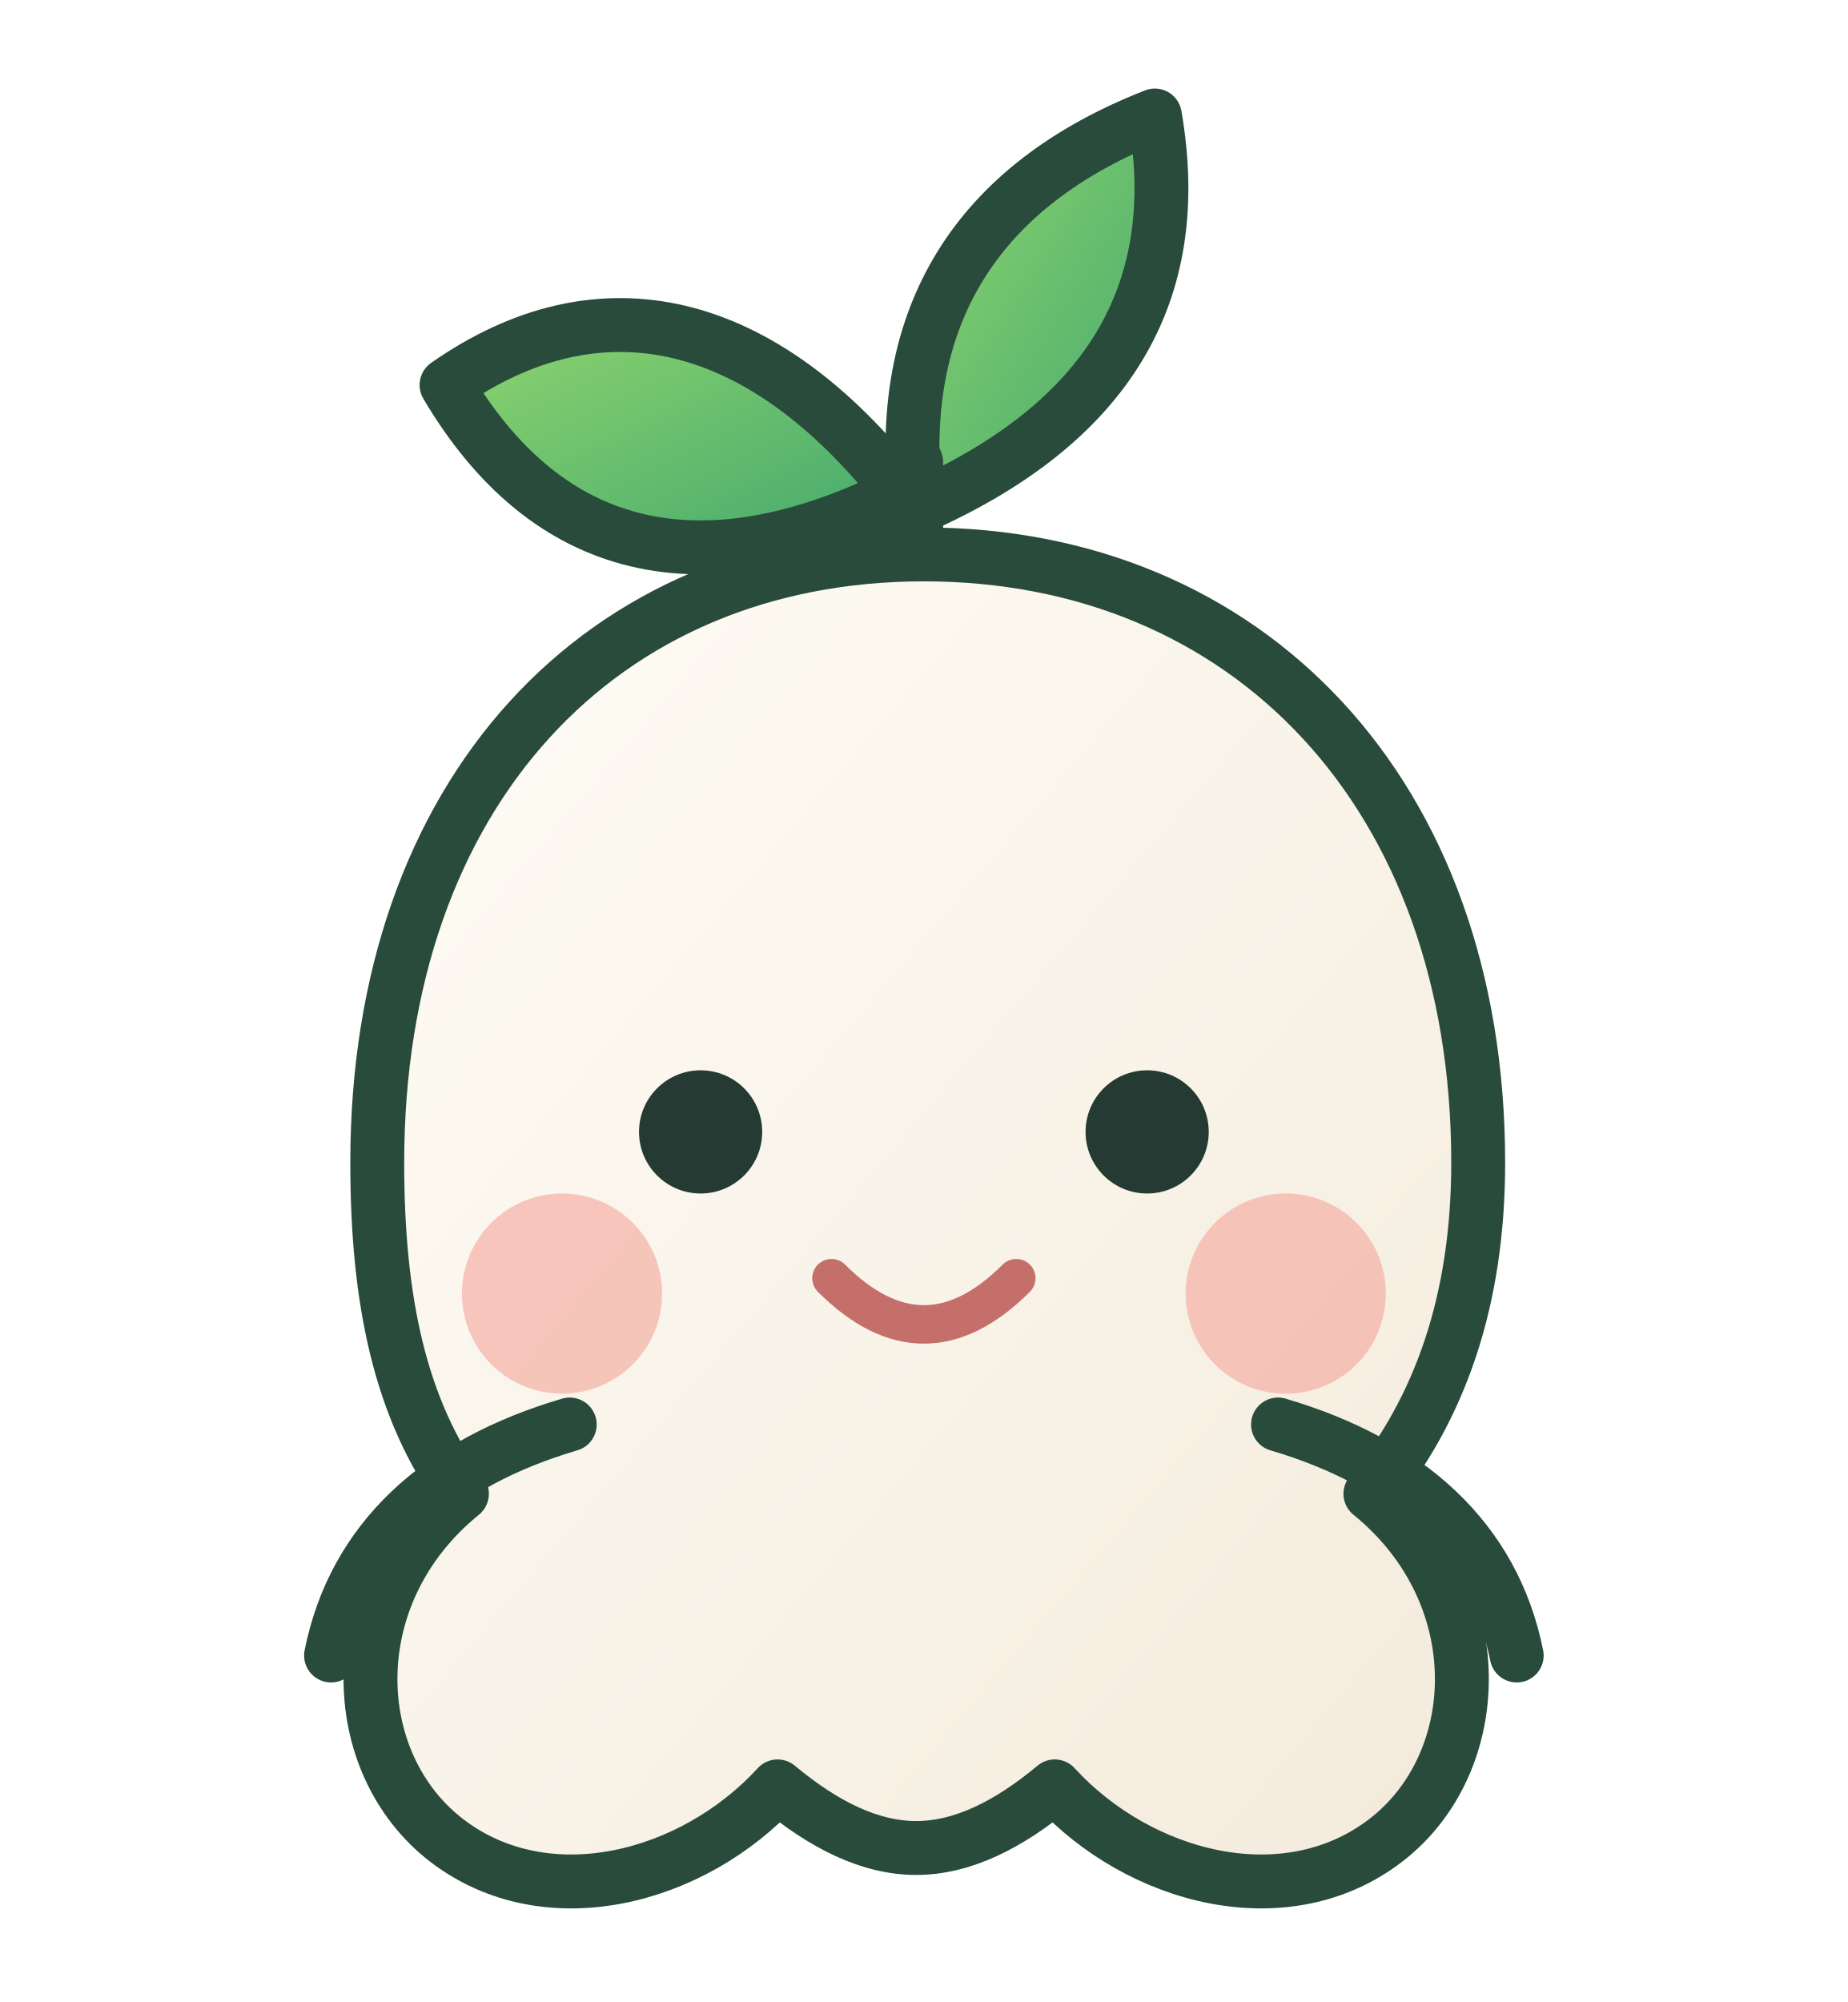
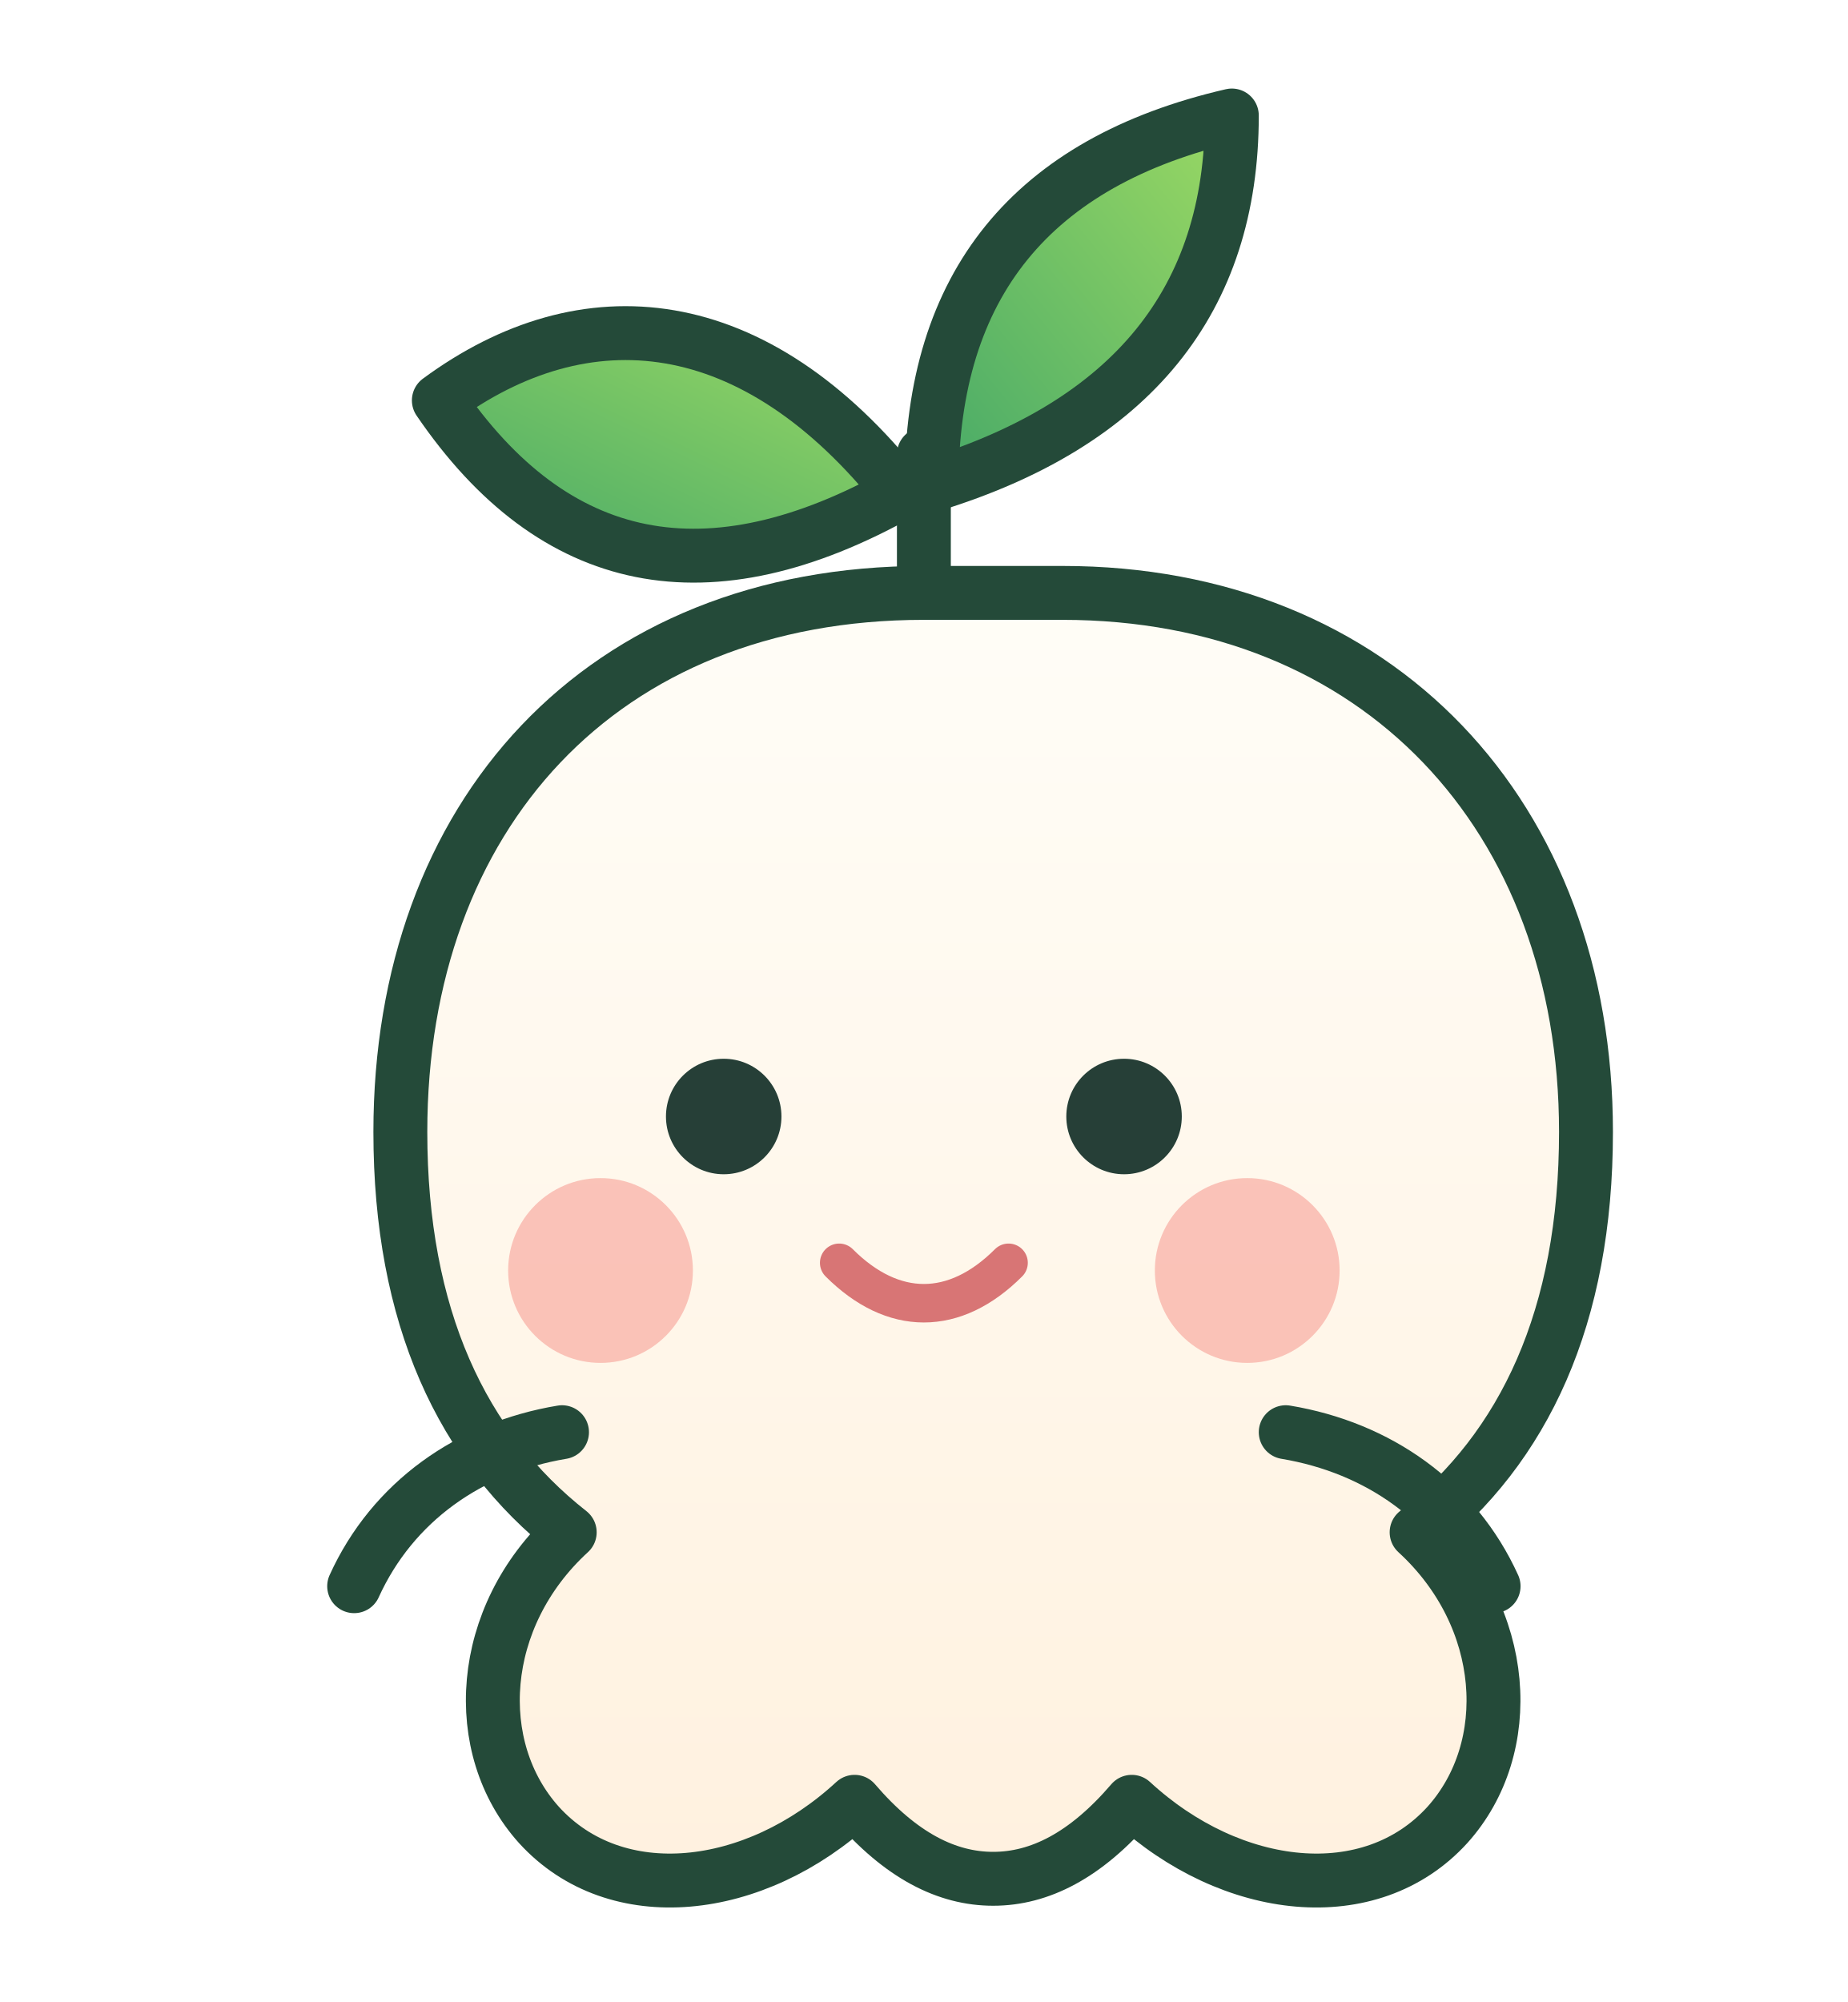
<svg xmlns="http://www.w3.org/2000/svg" viewBox="0 0 240 260">
  <defs>
-     <linearGradient id="b" x1="0" y1="0" x2="1" y2="1">
+     <linearGradient id="body" x2="0" y2="1">
      <stop stop-color="#fffdf7" />
-       <stop offset="1" stop-color="#f3eadb" />
+       <stop offset="1" stop-color="#fff1df" />
    </linearGradient>
-     <linearGradient id="l" x1="0" y1="0" x2="1" y2="1">
-       <stop stop-color="#8fd56e" />
-       <stop offset="1" stop-color="#43a86e" />
+     <linearGradient id="leaf" x1="0" y1="1" x2="1">
+       <stop stop-color="#46a968" />
+       <stop offset="1" stop-color="#9bd963" />
    </linearGradient>
  </defs>
-   <g stroke="#284b3b" stroke-width="7" stroke-linecap="round" stroke-linejoin="round">
-     <path d="M119 66c-3-25 8-42 31-51 4 23-6 40-31 51Z" fill="url(#l)" />
-     <path d="M117 64c-18-23-39-28-59-14 13 22 33 27 59 14Z" fill="url(#l)" />
-     <path d="M119 60v24" fill="none" />
-     <path d="M49 151c0-48 29-79 71-79s72 31 72 79c0 18-5 32-14 43 16 13 15 35 2 45-13 10-32 5-43-7-6 5-12 8-18 8s-12-3-18-8c-11 12-30 17-43 7-13-10-14-32 2-45-8-11-11-25-11-43Z" fill="url(#b)" />
-     <path d="M74 185c-17 5-28 15-31 30M166 185c17 5 28 15 31 30" fill="none" />
+   <g stroke="#244a39" stroke-width="7" stroke-linecap="round" stroke-linejoin="round">
+     <path d="M121 63c0-26 13-42 39-48 0 24-13 40-39 48Z" fill="url(#leaf)" />
+     <path d="M117 64C98 40 76 38 57 52c15 22 35 26 60 12Z" fill="url(#leaf)" />
+     <path d="M120 59v26" fill="none" />
+     <path d="M120 77c-42 0-68 29-68 70 0 24 8 41 22 52-12 11-13 28-4 38 10 11 28 9 41-3 6 7 12 10 18 10s12-3 18-10c13 12 31 14 41 3 9-10 8-27-4-38 14-11 22-28 22-52 0-41-27-70-68-70Z" fill="url(#body)" />
+     <path d="M73 186c-12 2-22 9-27 20M167 186c12 2 22 9 27 20" fill="none" />
  </g>
-   <circle cx="91" cy="147" r="8" fill="#243a33" />
-   <circle cx="149" cy="147" r="8" fill="#243a33" />
-   <path d="M108 166c8 8 16 8 24 0" fill="none" stroke="#c56f6b" stroke-width="5" stroke-linecap="round" />
-   <circle cx="73" cy="168" r="13" fill="#f5aaa0" opacity=".65" />
-   <circle cx="167" cy="168" r="13" fill="#f5aaa0" opacity=".65" />
+   <circle cx="94" cy="145" r="7.5" fill="#263f37" />
+   <circle cx="146" cy="145" r="7.5" fill="#263f37" />
+   <path d="M109 164c7 7 15 7 22 0" fill="none" stroke="#d87575" stroke-width="5" stroke-linecap="round" />
+   <circle cx="78" cy="165" r="12" fill="#f7aaa0" opacity=".68" />
+   <circle cx="162" cy="165" r="12" fill="#f7aaa0" opacity=".68" />
</svg>
